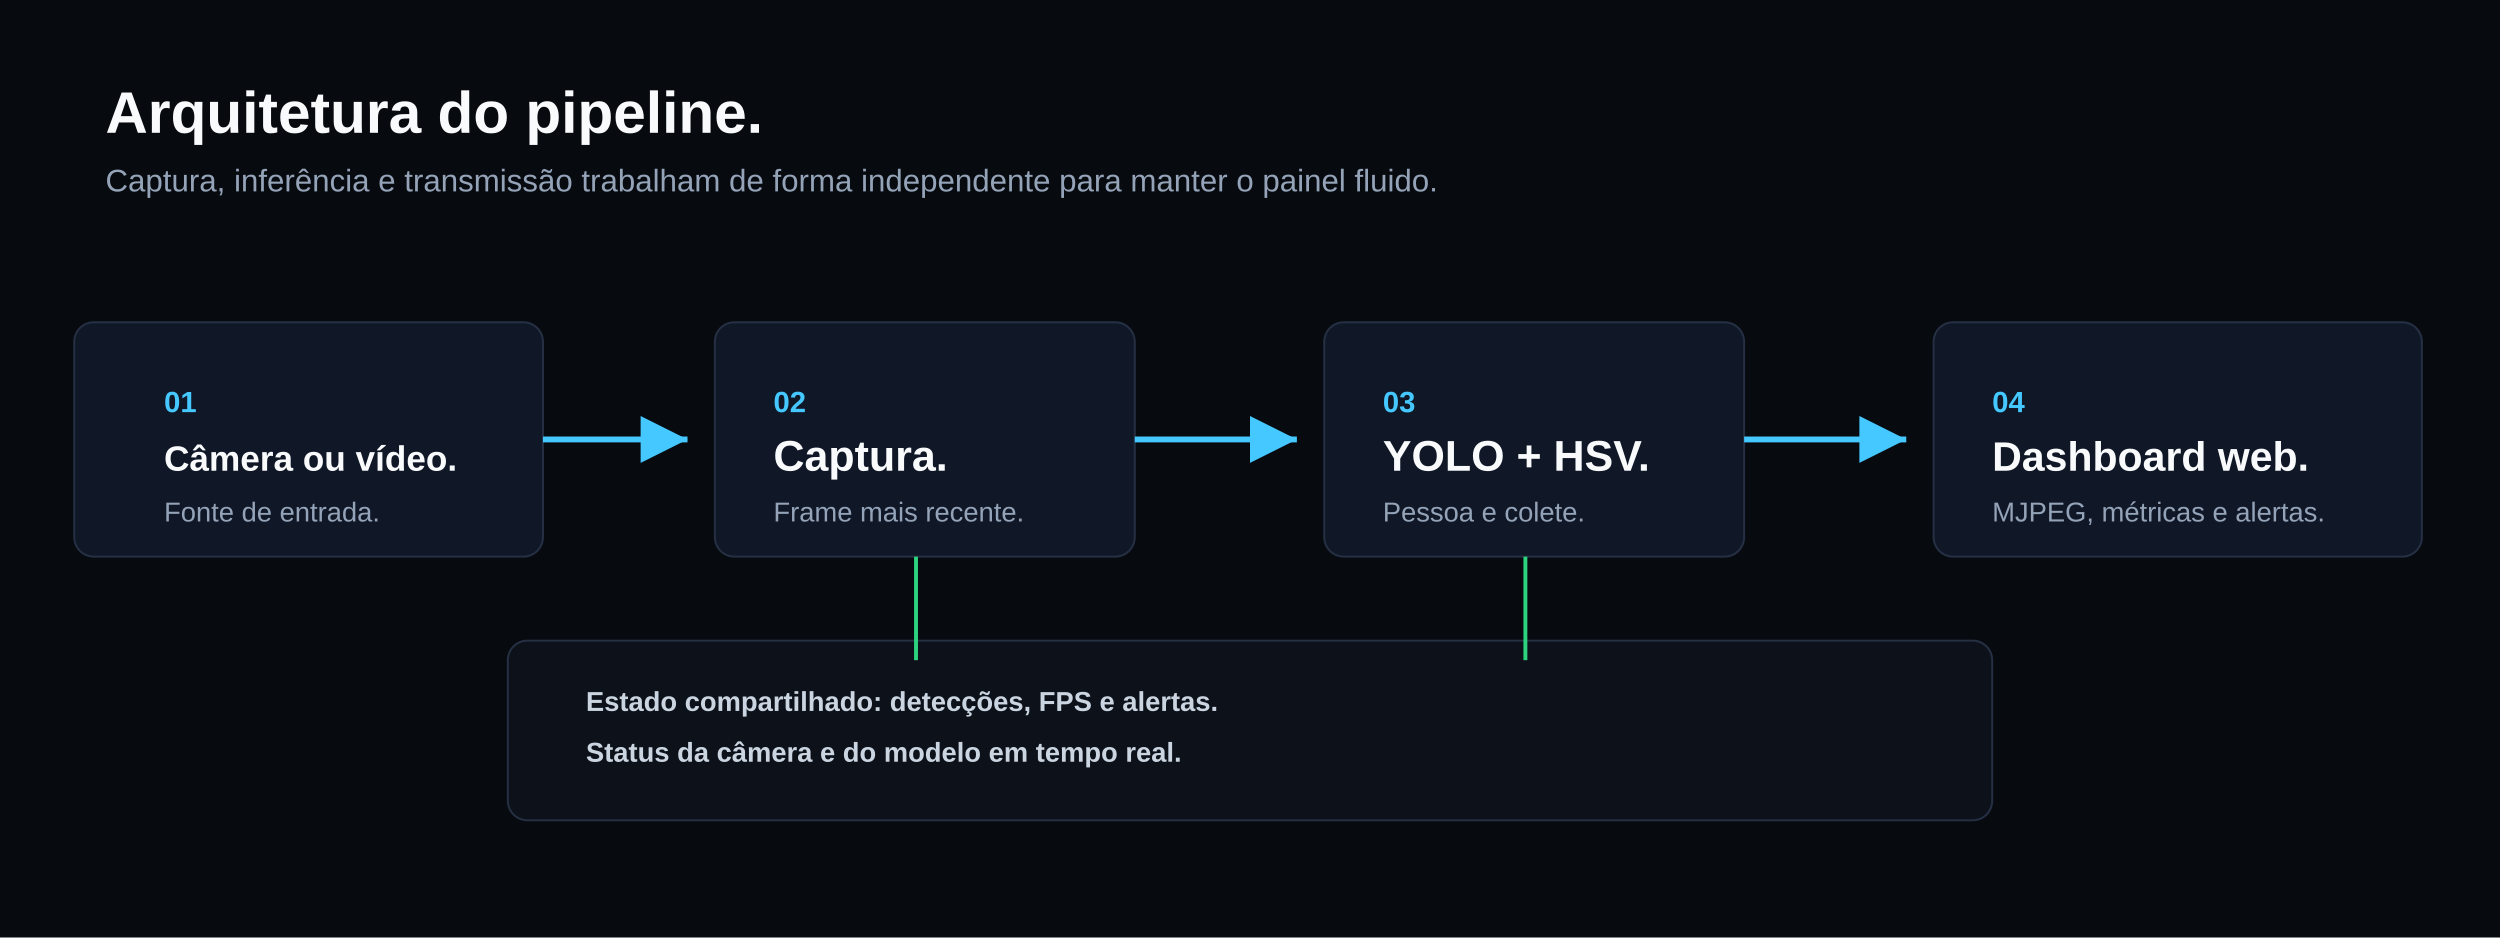
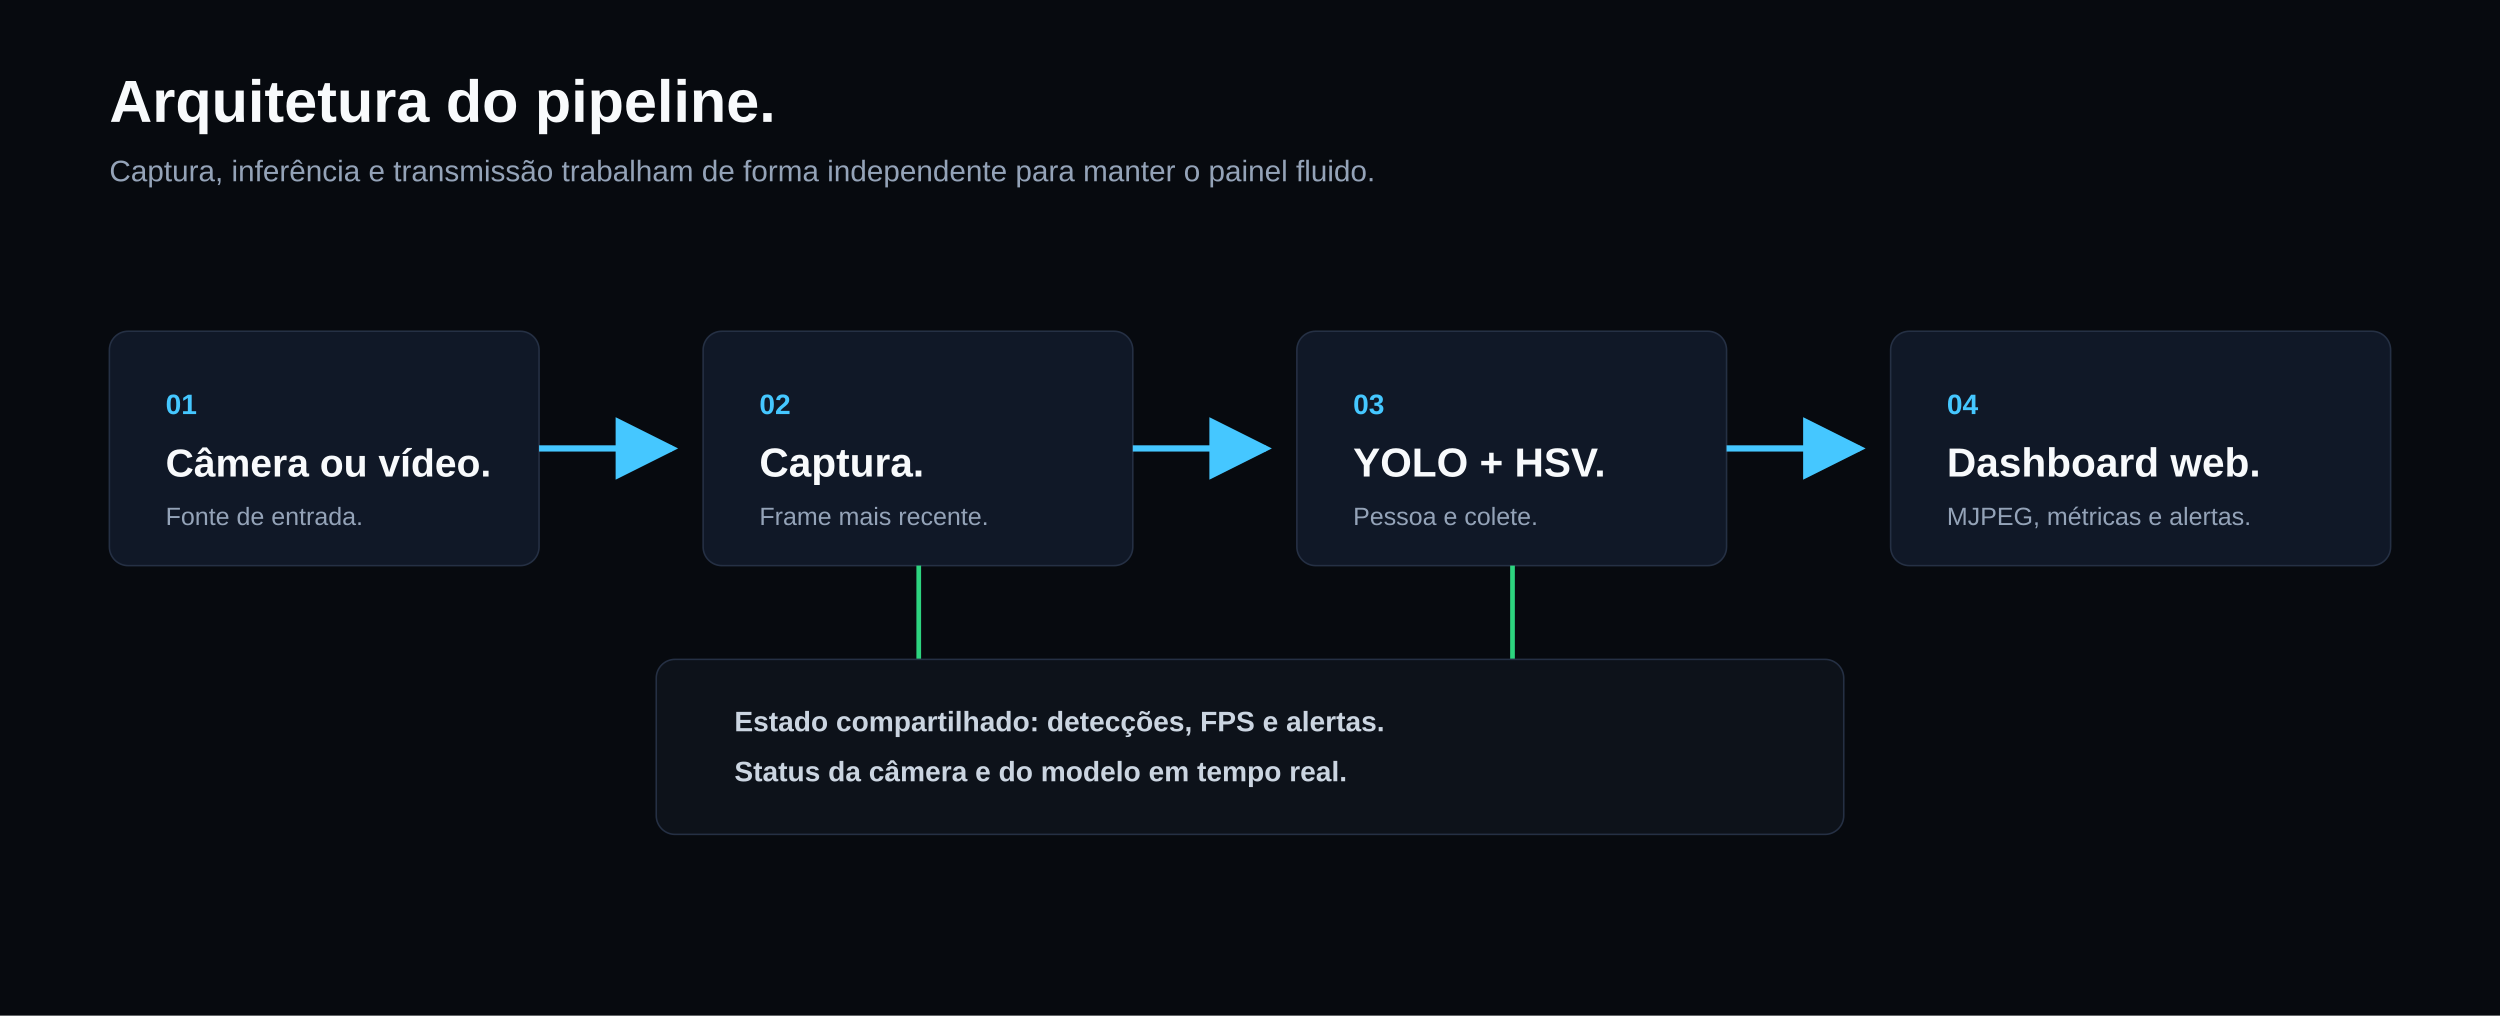
- <svg xmlns="http://www.w3.org/2000/svg" width="1280" height="480" viewBox="0 0 1280 480" fill="none">
-   <rect width="1280" height="480" fill="#070A0F" />
-   <text x="54" y="68" fill="#F8FAFC" font-family="Segoe UI, Arial" font-size="30" font-weight="850">Arquitetura do pipeline.</text>
-   <text x="54" y="98" fill="#94A3B8" font-family="Segoe UI, Arial" font-size="16">Captura, inferência e transmissão trabalham de forma independente para manter o painel fluido.</text>
+ <svg xmlns="http://www.w3.org/2000/svg" width="1600" height="650" viewBox="0 0 1600 650" fill="none">
+   <rect width="1600" height="650" fill="#070A0F" />
+   <text x="70" y="78" fill="#F8FAFC" font-family="Segoe UI, Arial" font-size="38" font-weight="850">Arquitetura do pipeline.</text>
+   <text x="70" y="116" fill="#94A3B8" font-family="Segoe UI, Arial" font-size="19">Captura, inferência e transmissão trabalham de forma independente para manter o painel fluido.</text>
  <defs>
-     <marker id="arrow" markerWidth="12" markerHeight="12" refX="10" refY="6" orient="auto" markerUnits="strokeWidth">
-       <path d="M2 2L10 6L2 10V2Z" fill="#45C7FF" />
+     <marker id="arrow" markerWidth="14" markerHeight="14" refX="11" refY="7" orient="auto" markerUnits="strokeWidth">
+       <path d="M2 2L12 7L2 12V2Z" fill="#45C7FF" />
    </marker>
  </defs>
  <g font-family="Segoe UI, Arial">
-     <rect x="38" y="165" width="240" height="120" rx="10" fill="#101827" stroke="#253044" />
-     <text x="84" y="211" fill="#45C7FF" font-size="15" font-weight="850">01</text>
-     <text x="84" y="241" fill="#F8FAFC" font-size="18" font-weight="850">Câmera ou vídeo.</text>
-     <text x="84" y="267" fill="#94A3B8" font-size="14">Fonte de entrada.</text>
-     <line x1="278" y1="225" x2="352" y2="225" stroke="#45C7FF" stroke-width="3" marker-end="url(#arrow)" />
-     <rect x="366" y="165" width="215" height="120" rx="10" fill="#101827" stroke="#253044" />
-     <text x="396" y="211" fill="#45C7FF" font-size="15" font-weight="850">02</text>
-     <text x="396" y="241" fill="#F8FAFC" font-size="22" font-weight="850">Captura.</text>
-     <text x="396" y="267" fill="#94A3B8" font-size="14">Frame mais recente.</text>
-     <line x1="581" y1="225" x2="664" y2="225" stroke="#45C7FF" stroke-width="3" marker-end="url(#arrow)" />
-     <rect x="678" y="165" width="215" height="120" rx="10" fill="#101827" stroke="#253044" />
-     <text x="708" y="211" fill="#45C7FF" font-size="15" font-weight="850">03</text>
-     <text x="708" y="241" fill="#F8FAFC" font-size="22" font-weight="850">YOLO + HSV.</text>
-     <text x="708" y="267" fill="#94A3B8" font-size="14">Pessoa e colete.</text>
-     <line x1="893" y1="225" x2="976" y2="225" stroke="#45C7FF" stroke-width="3" marker-end="url(#arrow)" />
-     <rect x="990" y="165" width="250" height="120" rx="10" fill="#101827" stroke="#253044" />
-     <text x="1020" y="211" fill="#45C7FF" font-size="15" font-weight="850">04</text>
-     <text x="1020" y="241" fill="#F8FAFC" font-size="21" font-weight="850">Dashboard web.</text>
-     <text x="1020" y="267" fill="#94A3B8" font-size="14">MJPEG, métricas e alertas.</text>
-     <rect x="260" y="328" width="760" height="92" rx="10" fill="#0D121A" stroke="#253044" />
-     <text x="300" y="364" fill="#CBD5E1" font-size="14" font-weight="700">Estado compartilhado: detecções, FPS e alertas.</text>
-     <text x="300" y="390" fill="#CBD5E1" font-size="14" font-weight="700">Status da câmera e do modelo em tempo real.</text>
-     <line x1="469" y1="285" x2="469" y2="338" stroke="#2DD47F" stroke-width="2" />
-     <line x1="781" y1="285" x2="781" y2="338" stroke="#2DD47F" stroke-width="2" />
+     <rect x="70" y="212" width="275" height="150" rx="12" fill="#101827" stroke="#253044" />
+     <text x="106" y="265" fill="#45C7FF" font-size="18" font-weight="850">01</text>
+     <text x="106" y="305" fill="#F8FAFC" font-size="25" font-weight="850">Câmera ou vídeo.</text>
+     <text x="106" y="336" fill="#94A3B8" font-size="16">Fonte de entrada.</text>
+     <line x1="345" y1="287" x2="430" y2="287" stroke="#45C7FF" stroke-width="4" marker-end="url(#arrow)" />
+     <rect x="450" y="212" width="275" height="150" rx="12" fill="#101827" stroke="#253044" />
+     <text x="486" y="265" fill="#45C7FF" font-size="18" font-weight="850">02</text>
+     <text x="486" y="305" fill="#F8FAFC" font-size="26" font-weight="850">Captura.</text>
+     <text x="486" y="336" fill="#94A3B8" font-size="16">Frame mais recente.</text>
+     <line x1="725" y1="287" x2="810" y2="287" stroke="#45C7FF" stroke-width="4" marker-end="url(#arrow)" />
+     <rect x="830" y="212" width="275" height="150" rx="12" fill="#101827" stroke="#253044" />
+     <text x="866" y="265" fill="#45C7FF" font-size="18" font-weight="850">03</text>
+     <text x="866" y="305" fill="#F8FAFC" font-size="26" font-weight="850">YOLO + HSV.</text>
+     <text x="866" y="336" fill="#94A3B8" font-size="16">Pessoa e colete.</text>
+     <line x1="1105" y1="287" x2="1190" y2="287" stroke="#45C7FF" stroke-width="4" marker-end="url(#arrow)" />
+     <rect x="1210" y="212" width="320" height="150" rx="12" fill="#101827" stroke="#253044" />
+     <text x="1246" y="265" fill="#45C7FF" font-size="18" font-weight="850">04</text>
+     <text x="1246" y="305" fill="#F8FAFC" font-size="26" font-weight="850">Dashboard web.</text>
+     <text x="1246" y="336" fill="#94A3B8" font-size="16">MJPEG, métricas e alertas.</text>
+     <line x1="588" y1="362" x2="588" y2="422" stroke="#2DD47F" stroke-width="3" />
+     <line x1="968" y1="362" x2="968" y2="422" stroke="#2DD47F" stroke-width="3" />
+     <rect x="420" y="422" width="760" height="112" rx="12" fill="#0D121A" stroke="#253044" />
+     <text x="470" y="468" fill="#CBD5E1" font-size="18" font-weight="700">Estado compartilhado: detecções, FPS e alertas.</text>
+     <text x="470" y="500" fill="#CBD5E1" font-size="18" font-weight="700">Status da câmera e do modelo em tempo real.</text>
  </g>
</svg>
